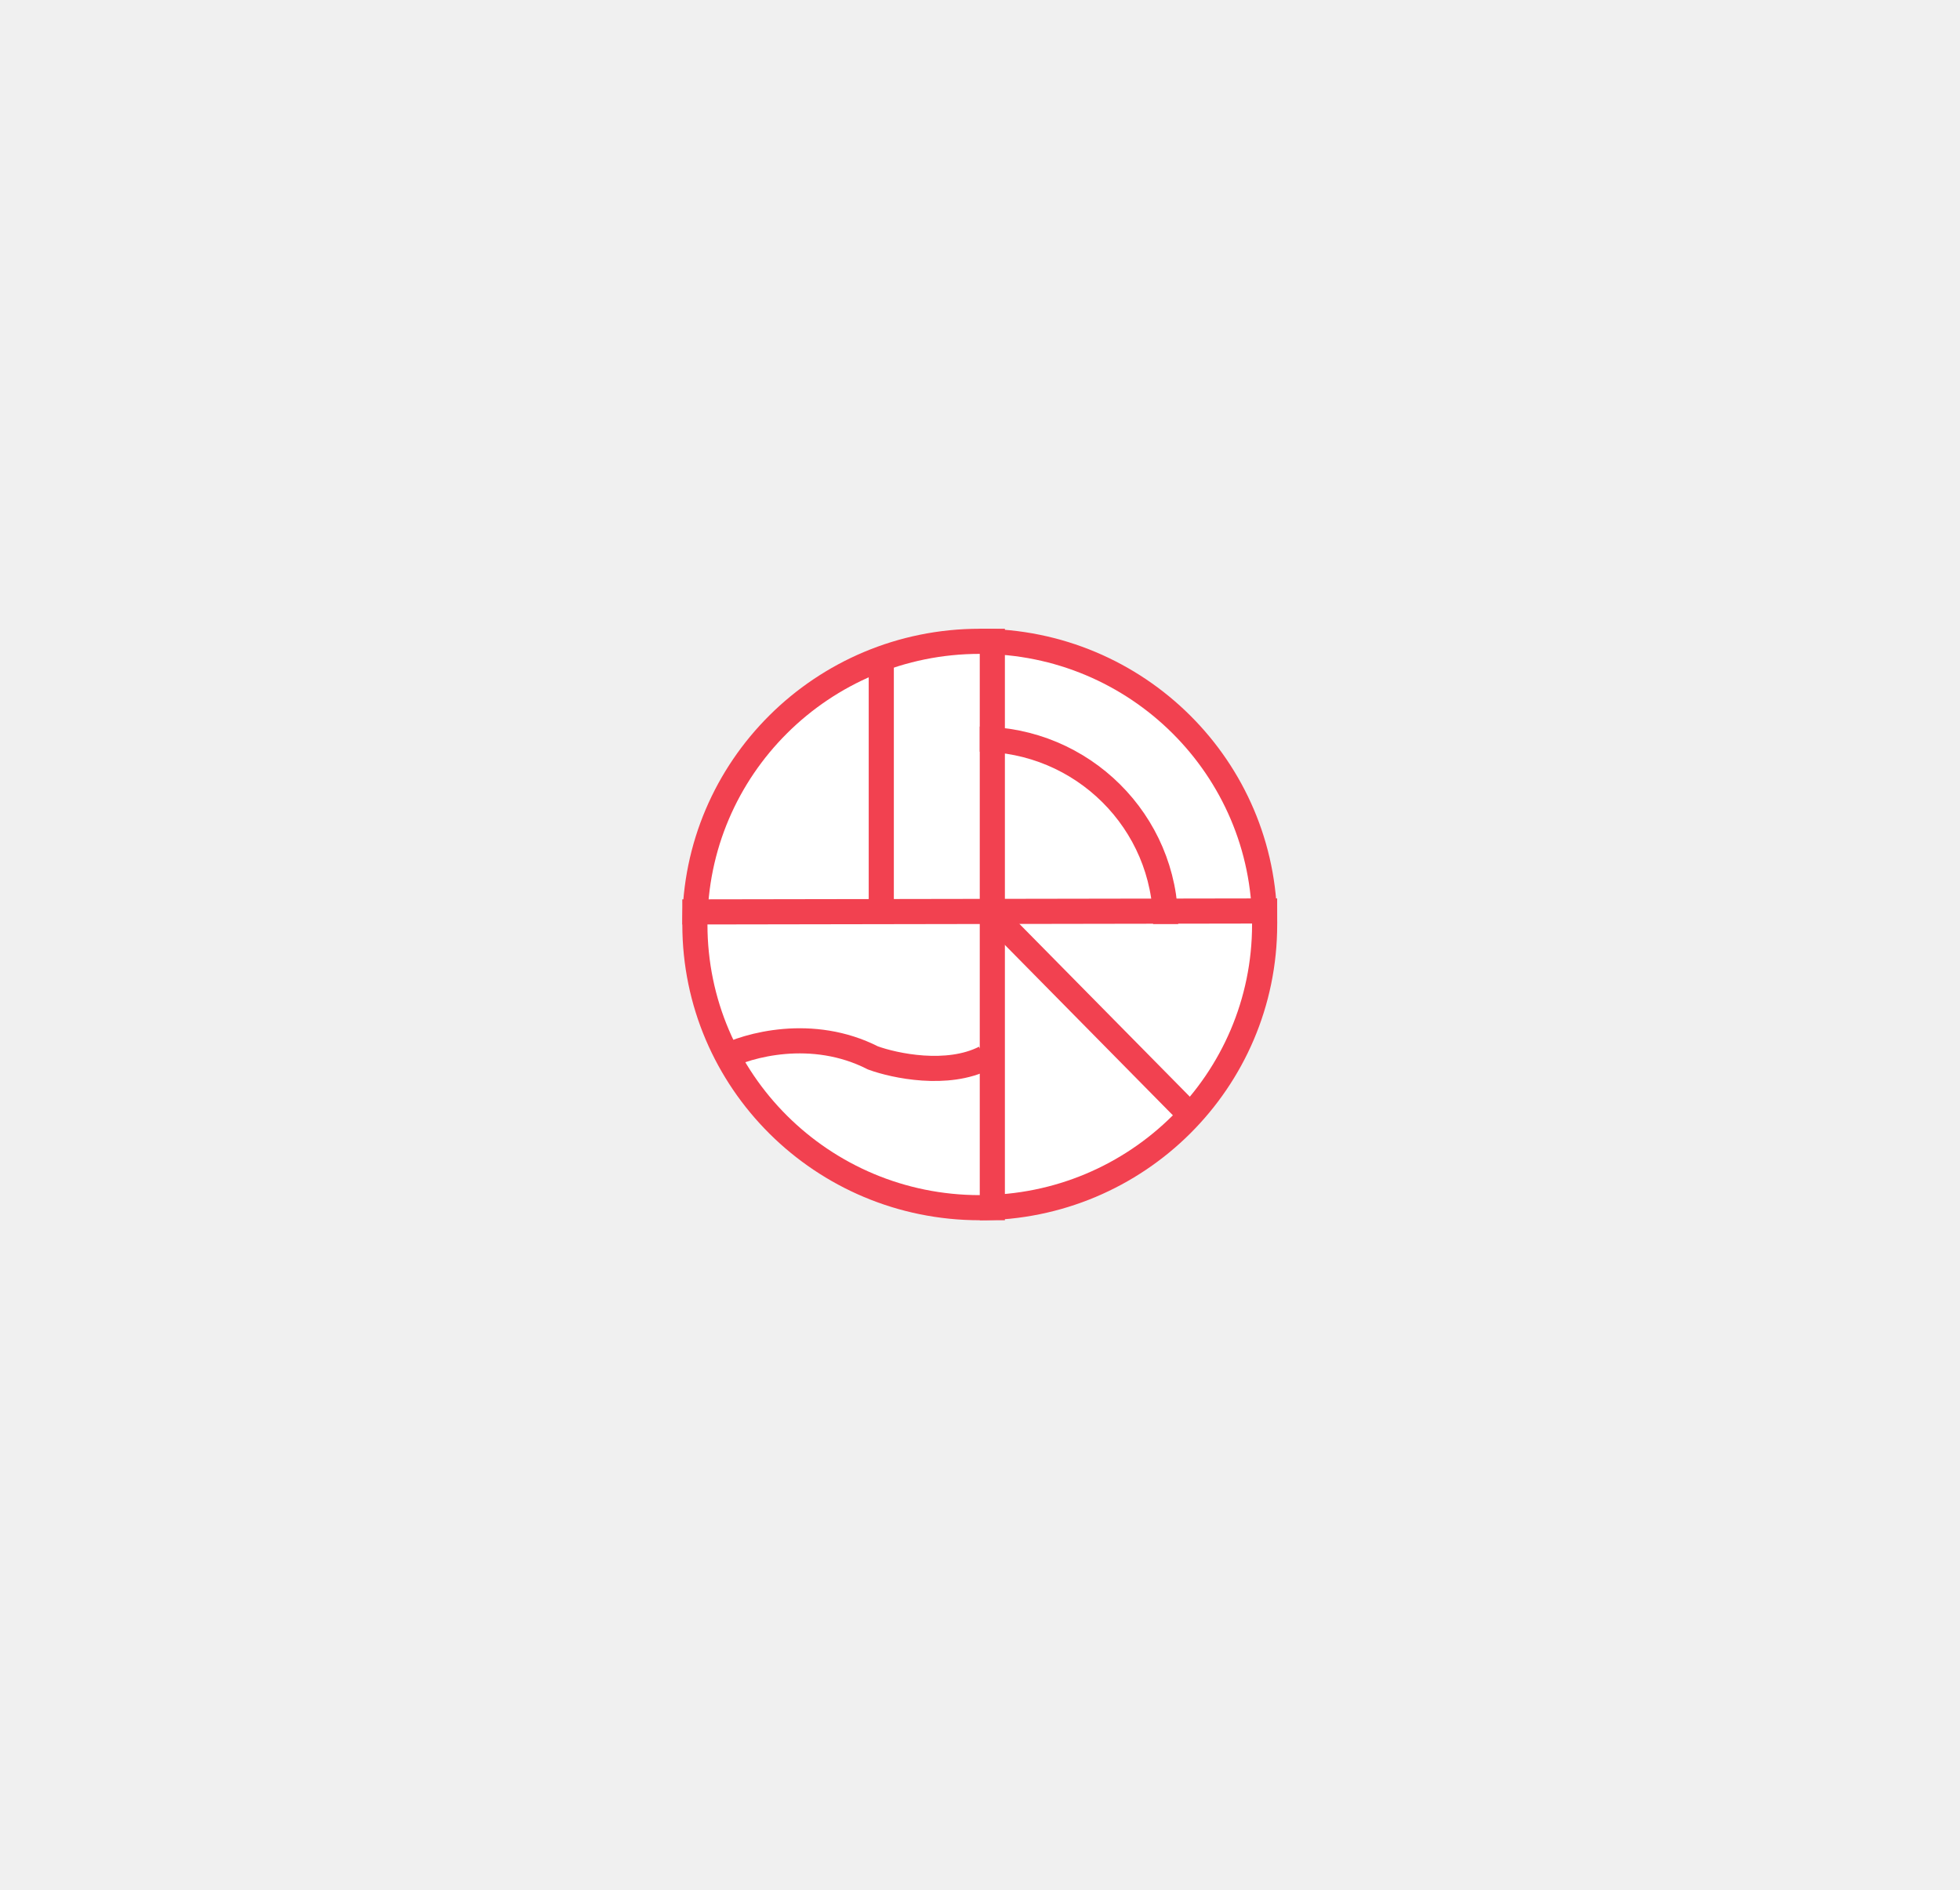
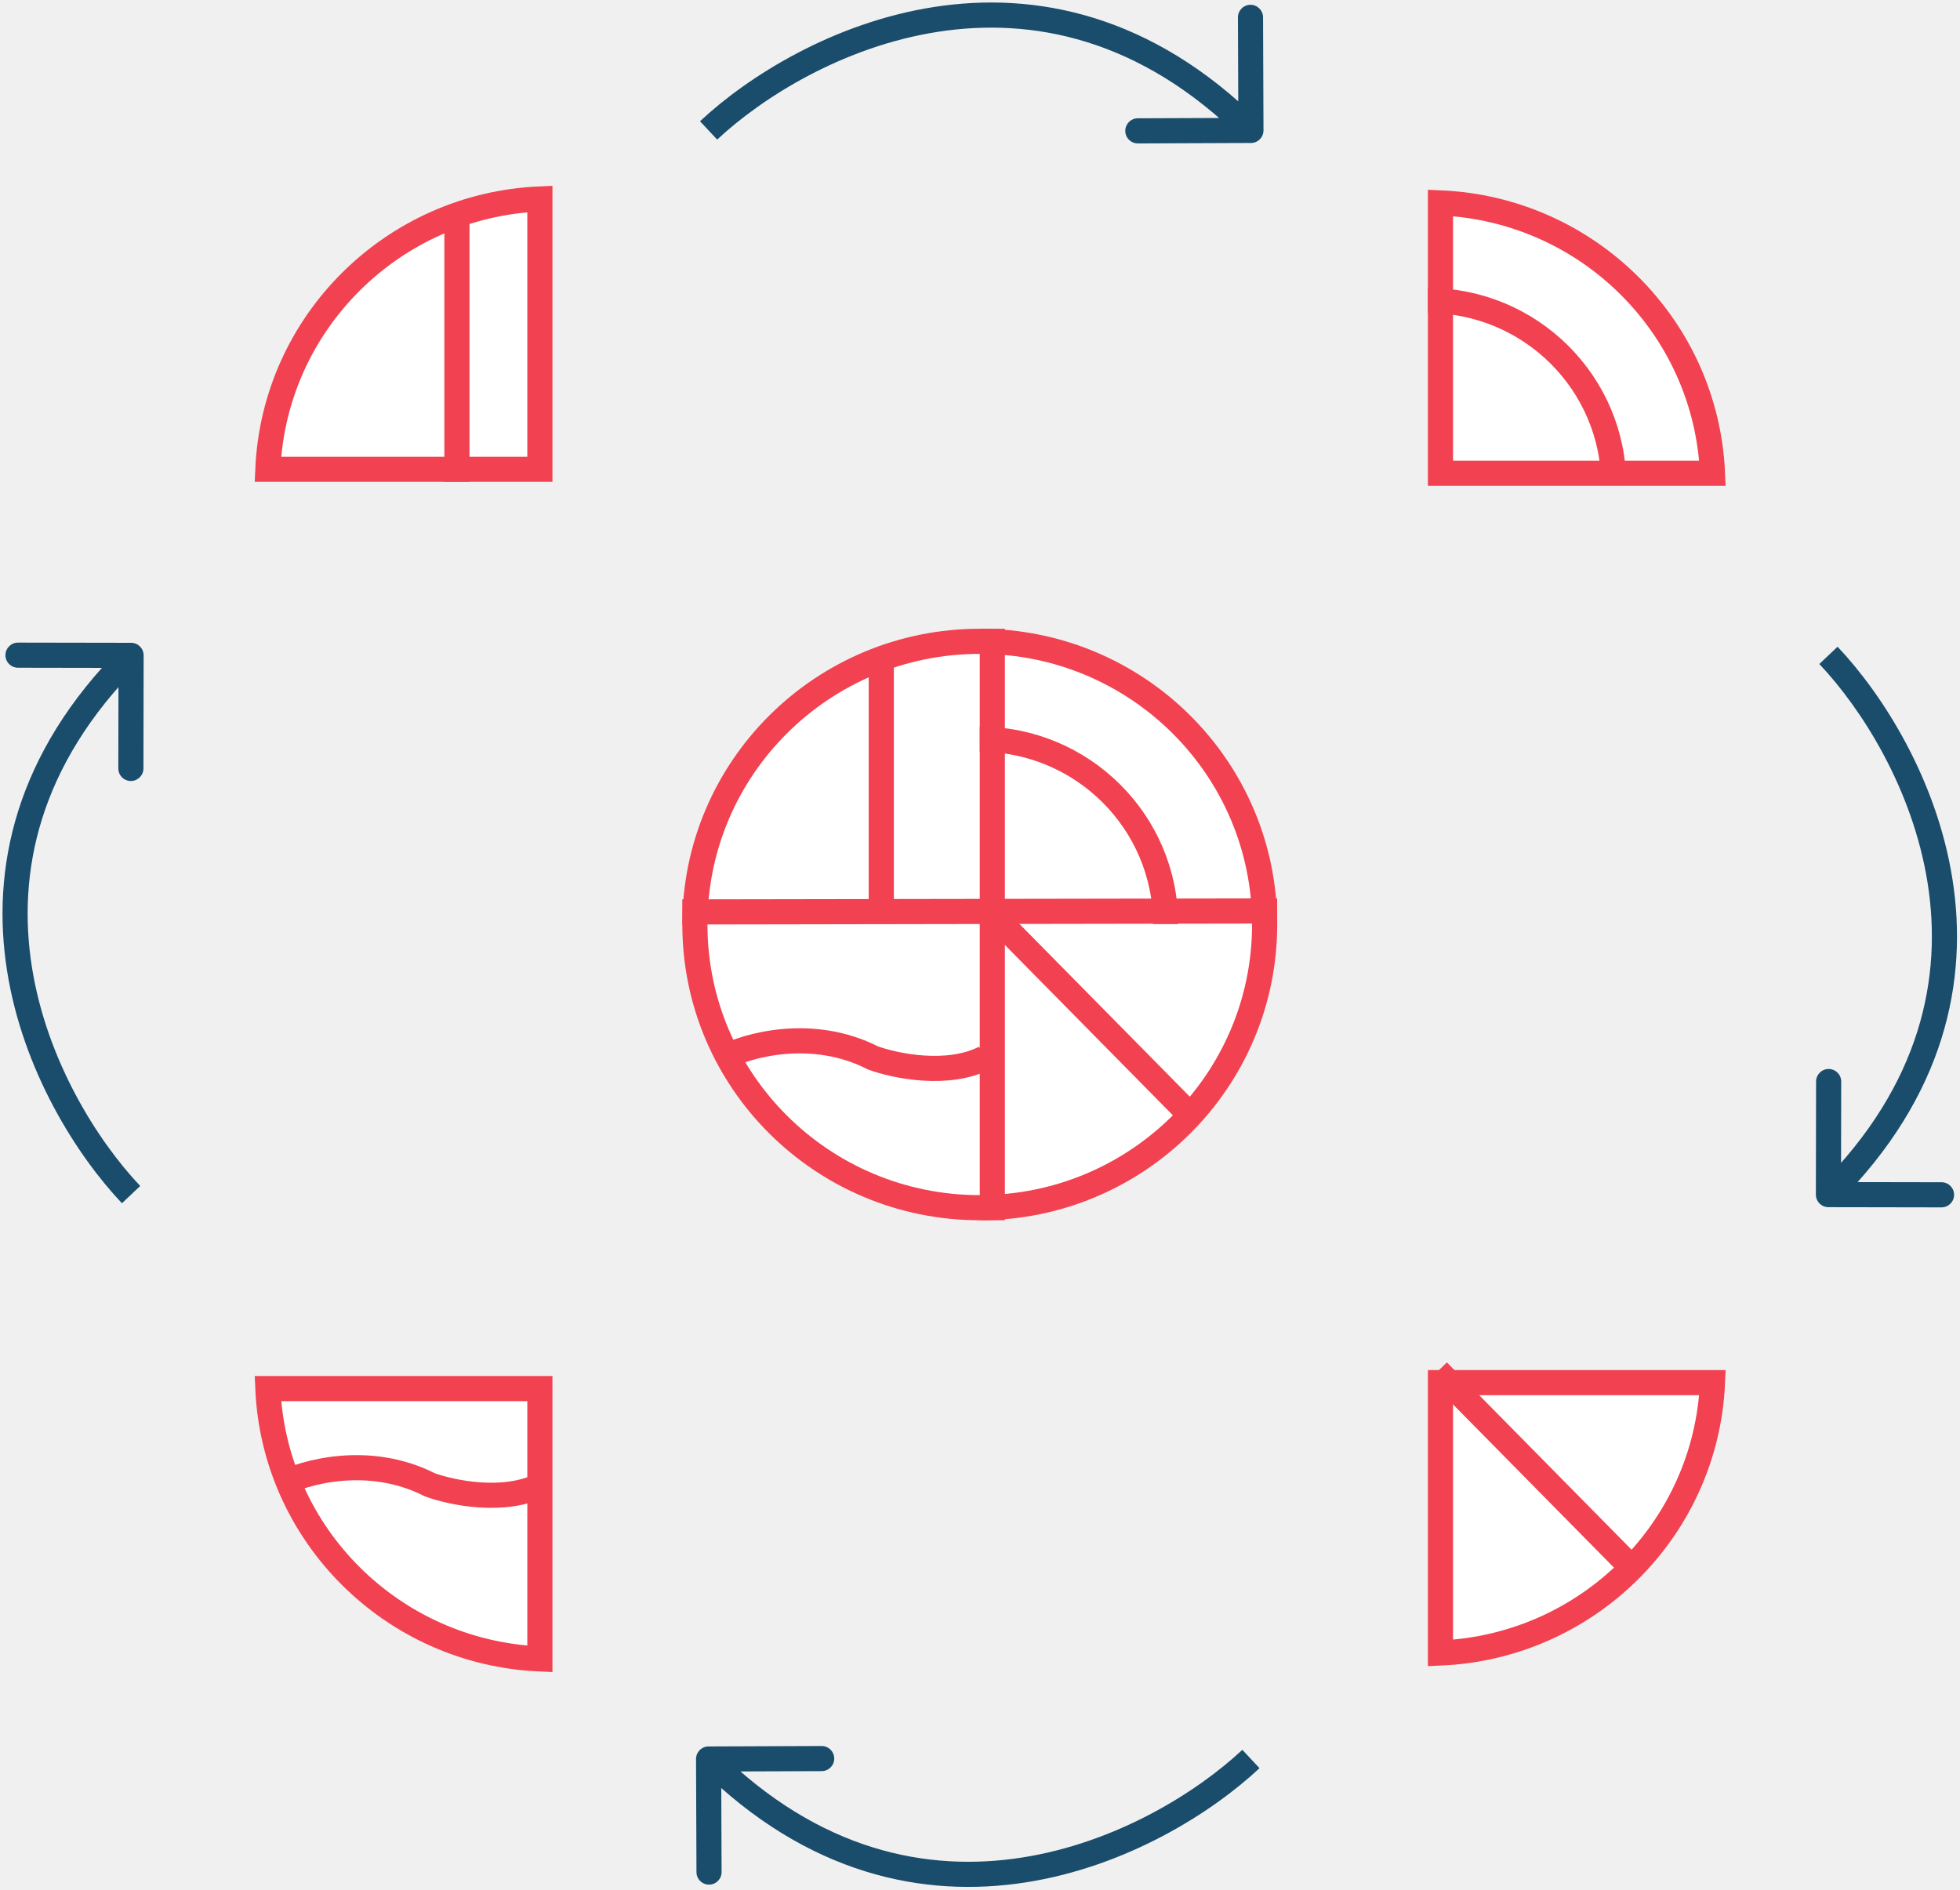
<svg xmlns="http://www.w3.org/2000/svg" width="390" height="376" viewBox="0 0 390 376" fill="none">
+   <path d="M107.425 330.131C78.102 328.866 54.576 305.458 53.297 276.33L107.425 276.33L107.425 330.131Z" fill="white" stroke="#F24150" stroke-width="5" />
  <path d="M251.636 183.978C251.636 215.089 226.271 240.333 194.952 240.333C163.634 240.333 138.269 215.089 138.269 183.978C138.269 152.867 163.634 127.624 194.952 127.624C226.271 127.624 251.636 152.867 251.636 183.978Z" fill="white" stroke="#F24150" stroke-width="5" />
  <line y1="-2.5" x2="118.367" y2="-2.5" transform="matrix(0.999999 -0.00166017 0.00167878 0.999999 135.769 183.978)" stroke="#F24150" stroke-width="5" />
  <line x1="197.452" y1="125.124" x2="197.452" y2="242.833" stroke="#F24150" stroke-width="5" />
  <path d="M231.942 183.88C231.942 163.565 215.381 147.096 194.952 147.096" stroke="#F24150" stroke-width="5" />
  <line x1="2.5" y1="-2.5" x2="54.14" y2="-2.5" transform="matrix(0.702113 0.712065 -0.715967 0.698134 195.939 183.978)" stroke="#F24150" stroke-width="5" stroke-linecap="square" />
  <path d="M143.857 210.529C148.768 207.962 161.612 204.368 173.698 210.529C178.015 212.107 188.506 214.317 195.938 210.529" stroke="#F24150" stroke-width="5" />
  <line x1="175.357" y1="129.636" x2="175.357" y2="183.782" stroke="#F24150" stroke-width="5" />
+   <path d="M53.295 93.393C54.575 64.264 78.101 40.857 107.424 39.592L107.424 93.393L53.295 93.393Z" fill="white" stroke="#F24150" stroke-width="5" />
+   <line x1="90.921" y1="41.747" x2="90.921" y2="95.893" stroke="#F24150" stroke-width="5" />
+   <path d="M340.751 275.152C339.472 304.281 315.945 327.688 286.622 328.953L286.622 275.152L340.751 275.152Z" fill="white" stroke="#F24150" stroke-width="5" />
+   <path d="M286.622 40.376C315.945 41.641 339.472 65.048 340.751 94.177H286.622V40.376Z" fill="white" stroke="#F24150" stroke-width="5" />
+   <path d="M321.112 96.579C321.112 76.264 304.551 59.795 284.122 59.795" stroke="#F24150" stroke-width="5" />
+   <line x1="2.5" y1="-2.5" x2="54.14" y2="-2.5" transform="matrix(0.702113 0.712065 -0.715967 0.698134 284.319 274.614)" stroke="#F24150" stroke-width="5" stroke-linecap="square" />
+   <path d="M55.673 295.476C60.584 292.909 73.427 289.316 85.514 295.476C89.831 297.055 100.322 299.264 107.754 295.476" stroke="#F24150" stroke-width="5" />
+   <path d="M361.323 237.727C361.32 239.108 362.438 240.229 363.818 240.232L386.318 240.271C387.699 240.273 388.82 239.156 388.823 237.775C388.825 236.394 387.708 235.273 386.327 235.271L366.327 235.236L366.362 215.236C366.364 213.855 365.247 212.734 363.866 212.732C362.485 212.729 361.364 213.847 361.362 215.227L361.323 237.727ZM362.007 132.138C370.45 141.063 380.608 157.033 383.561 175.748C386.491 194.317 382.363 215.726 362.058 235.961L365.587 239.502C387.086 218.079 391.667 195.038 388.5 174.969C385.357 155.046 374.614 138.189 365.639 128.702L362.007 132.138Z" fill="#1A4C6C" />
+   <path d="M28.581 130.425C28.584 129.044 27.467 127.923 26.086 127.92L3.586 127.881C2.205 127.879 1.084 128.996 1.082 130.377C1.079 131.758 2.197 132.879 3.577 132.881L23.577 132.916L23.543 152.916C23.54 154.297 24.658 155.418 26.038 155.42C27.419 155.423 28.54 154.305 28.543 152.925L28.581 130.425ZM27.898 236.014C19.455 227.089 9.296 211.119 6.343 192.404C3.413 173.835 7.541 152.426 27.846 132.191L24.317 128.649C2.819 150.073 -1.762 173.114 1.404 193.183C4.548 213.105 15.29 229.962 24.265 239.45L27.898 236.014Z" fill="#1A4C6C" />
+   <path d="M140.987 347.547C139.606 347.552 138.491 348.676 138.496 350.056L138.583 372.556C138.588 373.937 139.712 375.052 141.092 375.047C142.473 375.041 143.588 373.918 143.583 372.537L143.506 352.537L163.506 352.46C164.886 352.455 166.001 351.331 165.996 349.951C165.991 348.57 164.867 347.455 163.487 347.46L140.987 347.547ZM247.2 348.221C238.225 356.617 222.162 366.723 203.333 369.661C184.645 372.577 163.107 368.466 142.757 348.272L139.235 351.821C160.778 373.199 183.937 377.748 204.103 374.601C224.128 371.477 241.075 360.798 250.616 351.873L247.2 348.221Z" fill="#1A4C6C" />
+   <path d="M248.918 28.453C250.298 28.448 251.413 27.324 251.408 25.944L251.321 3.444C251.316 2.063 250.193 0.948 248.812 0.953C247.431 0.959 246.316 2.082 246.322 3.463L246.398 23.463L226.399 23.54C225.018 23.545 223.903 24.669 223.908 26.049C223.913 27.43 225.037 28.545 226.418 28.54L248.918 28.453ZM142.704 27.779C151.679 19.383 167.742 9.277 186.572 6.339C205.259 3.423 226.798 7.534 247.147 27.728L250.669 24.179C229.127 2.801 205.967 -1.748 185.801 1.399C165.777 4.523 148.829 15.202 139.289 24.127L142.704 27.779Z" fill="#1A4C6C" />
</svg>
